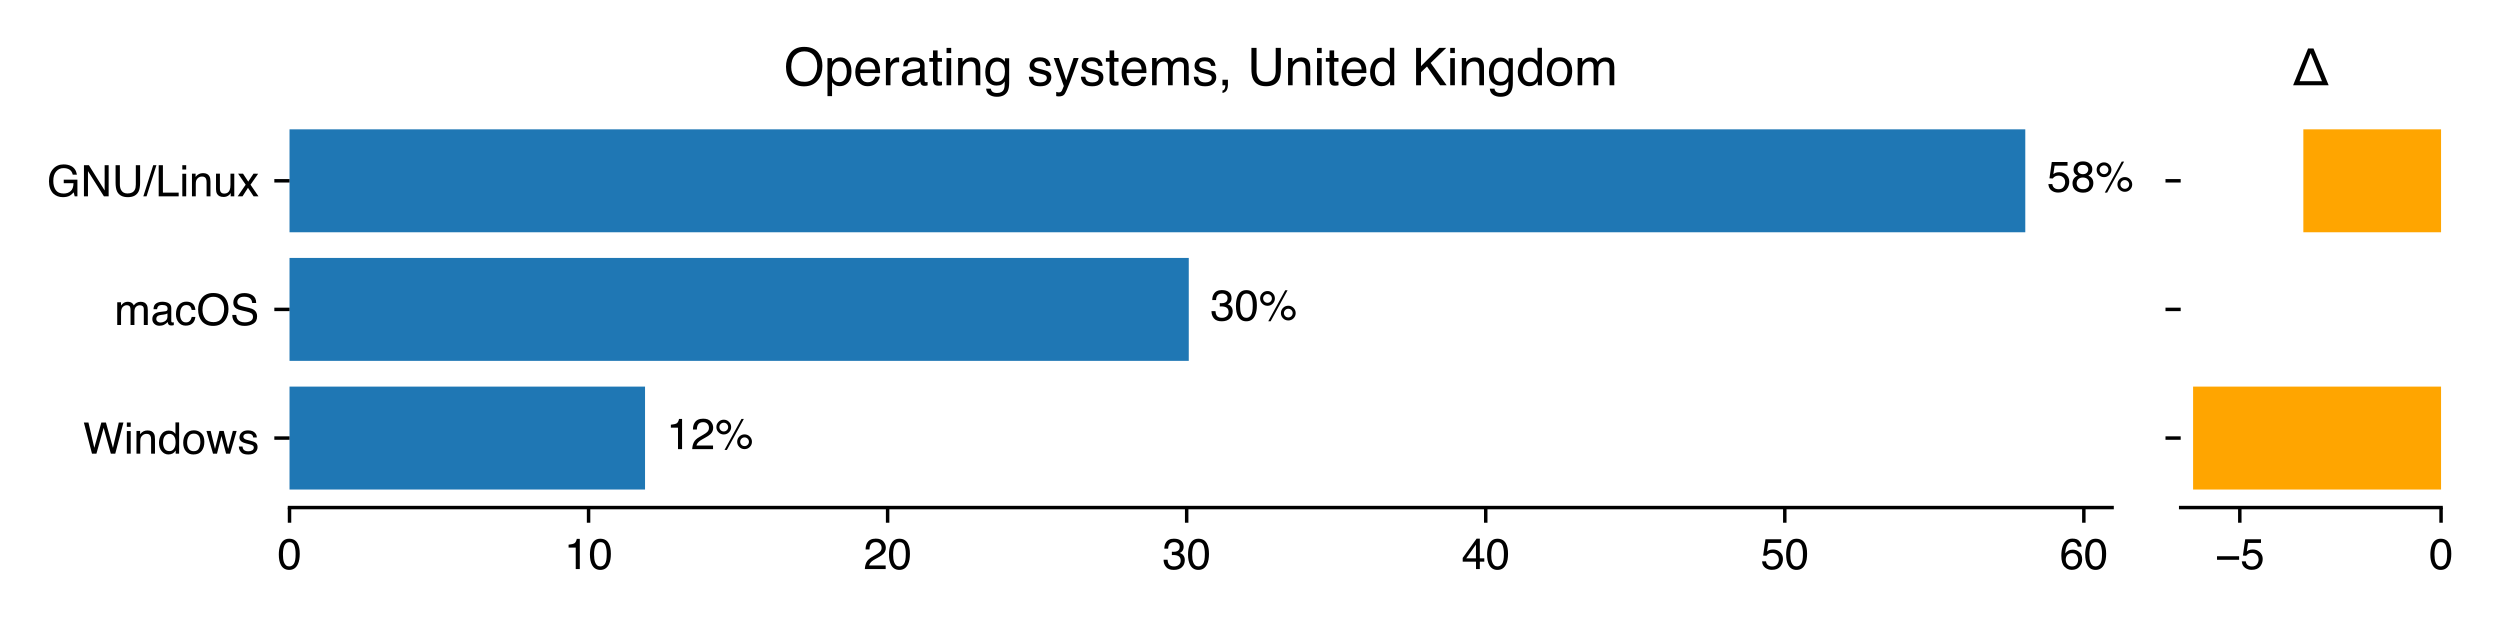
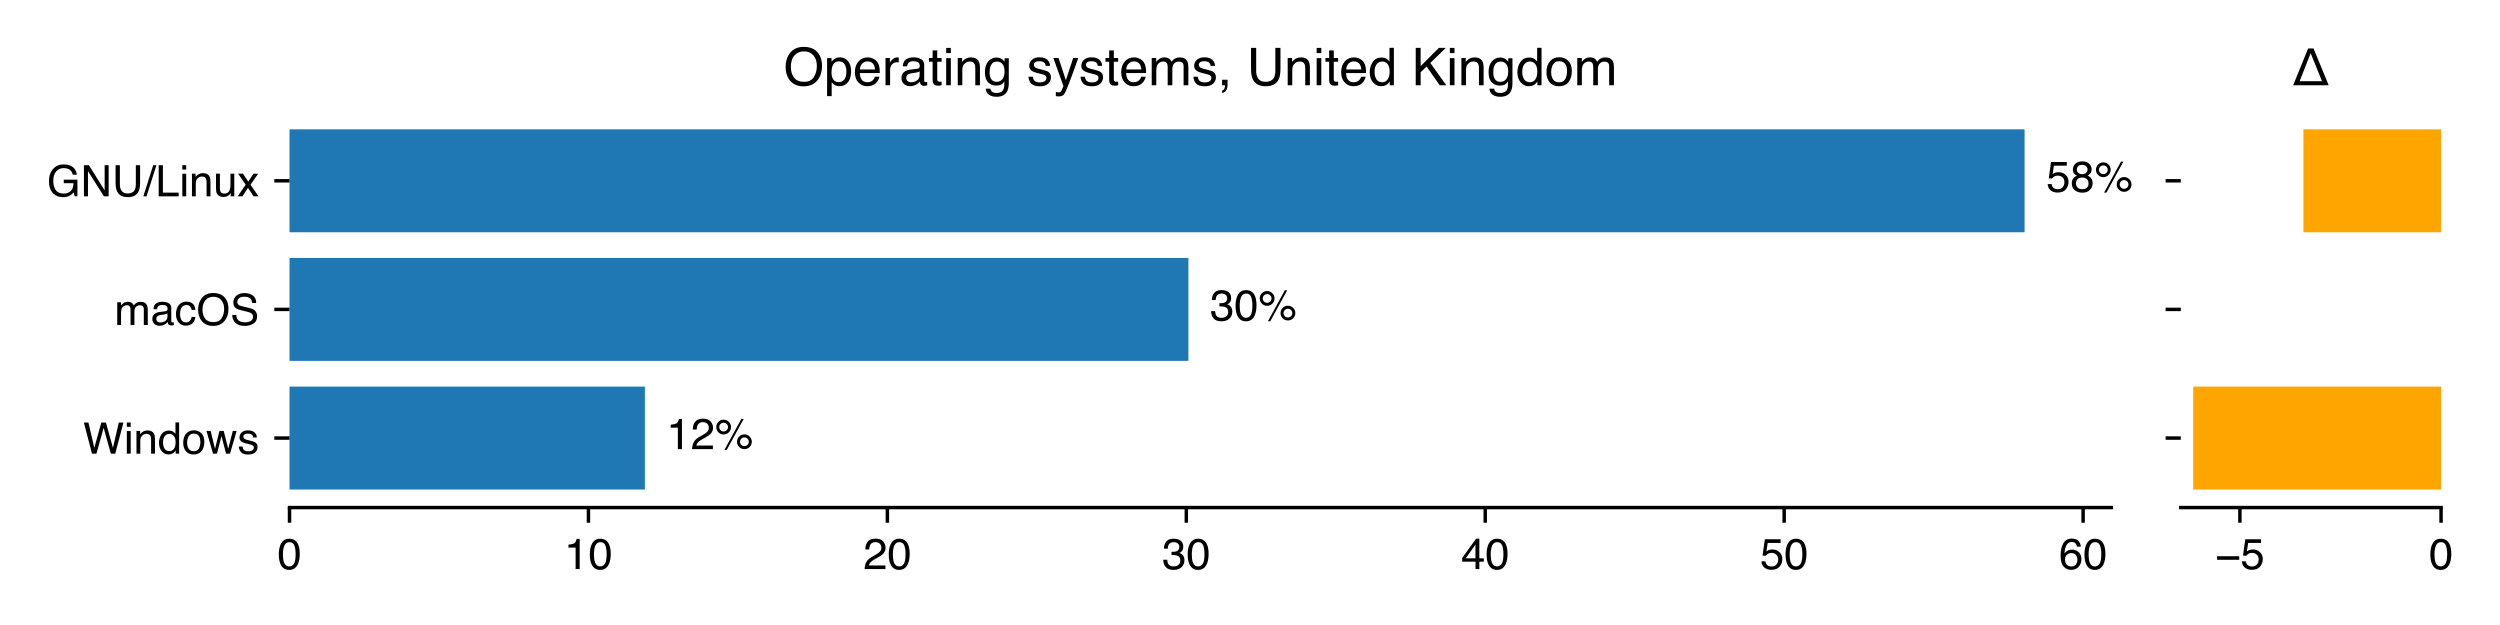
<svg xmlns="http://www.w3.org/2000/svg" xmlns:xlink="http://www.w3.org/1999/xlink" width="576pt" height="144pt" viewBox="0 0 576 144" version="1.1">
  <defs>
    <style type="text/css">*{stroke-linejoin: round; stroke-linecap: butt}</style>
  </defs>
  <g id="figure_1">
    <g id="patch_1">
      <path d="M 0 144  L 576 144  L 576 0  L 0 0  z " style="fill: #ffffff" />
    </g>
    <g id="axes_1">
      <g id="patch_2">
-         <path d="M 66.705 116.942  L 486.622 116.942  L 486.622 25.642  L 66.705 25.642  z " style="fill: #ffffff" />
+         <path d="M 66.705 116.942  L 486.45 116.942  L 486.45 25.642  L 66.705 25.642  z " style="fill: #ffffff" />
      </g>
      <g id="patch_3">
-         <path d="M 66.705 112.792  L 148.616 112.792  L 148.616 89.078  L 66.705 89.078  z " clip-path="url(#pb89591c880)" style="fill: #1f77b4" />
+         <path d="M 66.705 112.792  L 148.583 112.792  L 148.583 89.078  L 66.705 89.078  z " clip-path="url(#p8a21f20dd5)" style="fill: #1f77b4" />
      </g>
      <g id="patch_4">
-         <path d="M 66.705 83.149  L 273.893 83.149  L 273.893 59.435  L 66.705 59.435  z " clip-path="url(#pb89591c880)" style="fill: #1f77b4" />
+         <path d="M 66.705 83.149  L 273.808 83.149  L 273.808 59.435  L 66.705 59.435  z " clip-path="url(#p8a21f20dd5)" style="fill: #1f77b4" />
      </g>
      <g id="patch_5">
-         <path d="M 66.705 53.507  L 466.626 53.507  L 466.626 29.792  L 66.705 29.792  z " clip-path="url(#pb89591c880)" style="fill: #1f77b4" />
+         <path d="M 66.705 53.507  L 466.462 53.507  L 466.462 29.792  L 66.705 29.792  z " clip-path="url(#p8a21f20dd5)" style="fill: #1f77b4" />
      </g>
      <g id="matplotlib.axis_1">
        <g id="xtick_1">
          <g id="line2d_1">
            <defs>
              <path id="m4c99cd72f3" d="M 0 0  L 0 3.5  " style="stroke: #000000; stroke-width: 0.8" />
            </defs>
            <g>
              <use xlink:href="#m4c99cd72f3" x="66.705" y="116.942" style="stroke: #000000; stroke-width: 0.8" />
            </g>
          </g>
          <g id="text_1">
            <g transform="translate(63.92422 131.1156)scale(0.1 -0.1)">
              <defs>
                <path id="Helvetica-30" d="M 1731 4475  Q 2600 4475 2988 3759  Q 3288 3206 3288 2244  Q 3288 1331 3016 734  Q 2622 -122 1728 -122  Q 922 -122 528 578  Q 200 1163 200 2147  Q 200 2909 397 3456  Q 766 4475 1731 4475  z M 1725 391  Q 2163 391 2422 778  Q 2681 1166 2681 2222  Q 2681 2984 2493 3476  Q 2306 3969 1766 3969  Q 1269 3969 1039 3501  Q 809 3034 809 2125  Q 809 1441 956 1025  Q 1181 391 1725 391  z " transform="scale(0.015625)" />
              </defs>
              <use xlink:href="#Helvetica-30" />
            </g>
          </g>
        </g>
        <g id="xtick_2">
          <g id="line2d_2">
            <g>
-               <use xlink:href="#m4c99cd72f3" x="135.607" y="116.942" style="stroke: #000000; stroke-width: 0.8" />
+               <use xlink:href="#m4c99cd72f3" x="135.579" y="116.942" style="stroke: #000000; stroke-width: 0.8" />
            </g>
          </g>
          <g id="text_2">
-             <g transform="translate(130.0459 131.1156)scale(0.1 -0.1)">
+             <g transform="translate(130.0176 131.1156)scale(0.1 -0.1)">
              <defs>
                <path id="Helvetica-31" d="M 613 3169  L 613 3600  Q 1222 3659 1462 3798  Q 1703 3938 1822 4456  L 2266 4456  L 2266 0  L 1666 0  L 1666 3169  L 613 3169  z " transform="scale(0.015625)" />
              </defs>
              <use xlink:href="#Helvetica-31" />
              <use xlink:href="#Helvetica-30" x="55.615" />
            </g>
          </g>
        </g>
        <g id="xtick_3">
          <g id="line2d_3">
            <g>
-               <use xlink:href="#m4c99cd72f3" x="204.509" y="116.942" style="stroke: #000000; stroke-width: 0.8" />
+               <use xlink:href="#m4c99cd72f3" x="204.452" y="116.942" style="stroke: #000000; stroke-width: 0.8" />
            </g>
          </g>
          <g id="text_3">
-             <g transform="translate(198.948 131.1156)scale(0.1 -0.1)">
+             <g transform="translate(198.8914 131.1156)scale(0.1 -0.1)">
              <defs>
                <path id="Helvetica-32" d="M 200 0  Q 231 578 439 1006  Q 647 1434 1250 1784  L 1850 2131  Q 2253 2366 2416 2531  Q 2672 2791 2672 3125  Q 2672 3516 2437 3745  Q 2203 3975 1813 3975  Q 1234 3975 1013 3538  Q 894 3303 881 2888  L 309 2888  Q 319 3472 525 3841  Q 891 4491 1816 4491  Q 2584 4491 2939 4075  Q 3294 3659 3294 3150  Q 3294 2613 2916 2231  Q 2697 2009 2131 1694  L 1703 1456  Q 1397 1288 1222 1134  Q 909 863 828 531  L 3272 531  L 3272 0  L 200 0  z " transform="scale(0.015625)" />
              </defs>
              <use xlink:href="#Helvetica-32" />
              <use xlink:href="#Helvetica-30" x="55.615" />
            </g>
          </g>
        </g>
        <g id="xtick_4">
          <g id="line2d_4">
            <g>
-               <use xlink:href="#m4c99cd72f3" x="273.411" y="116.942" style="stroke: #000000; stroke-width: 0.8" />
+               <use xlink:href="#m4c99cd72f3" x="273.326" y="116.942" style="stroke: #000000; stroke-width: 0.8" />
            </g>
          </g>
          <g id="text_4">
-             <g transform="translate(267.8501 131.1156)scale(0.1 -0.1)">
+             <g transform="translate(267.7653 131.1156)scale(0.1 -0.1)">
              <defs>
                <path id="Helvetica-33" d="M 1663 -122  Q 869 -122 511 314  Q 153 750 153 1375  L 741 1375  Q 778 941 903 744  Q 1122 391 1694 391  Q 2138 391 2406 628  Q 2675 866 2675 1241  Q 2675 1703 2392 1887  Q 2109 2072 1606 2072  Q 1550 2072 1492 2070  Q 1434 2069 1375 2066  L 1375 2563  Q 1463 2553 1522 2550  Q 1581 2547 1650 2547  Q 1966 2547 2169 2647  Q 2525 2822 2525 3272  Q 2525 3606 2287 3787  Q 2050 3969 1734 3969  Q 1172 3969 956 3594  Q 838 3388 822 3006  L 266 3006  Q 266 3506 466 3856  Q 809 4481 1675 4481  Q 2359 4481 2734 4176  Q 3109 3872 3109 3294  Q 3109 2881 2888 2625  Q 2750 2466 2531 2375  Q 2884 2278 3082 2001  Q 3281 1725 3281 1325  Q 3281 684 2859 281  Q 2438 -122 1663 -122  z " transform="scale(0.015625)" />
              </defs>
              <use xlink:href="#Helvetica-33" />
              <use xlink:href="#Helvetica-30" x="55.615" />
            </g>
          </g>
        </g>
        <g id="xtick_5">
          <g id="line2d_5">
            <g>
-               <use xlink:href="#m4c99cd72f3" x="342.313" y="116.942" style="stroke: #000000; stroke-width: 0.8" />
+               <use xlink:href="#m4c99cd72f3" x="342.2" y="116.942" style="stroke: #000000; stroke-width: 0.8" />
            </g>
          </g>
          <g id="text_5">
-             <g transform="translate(336.7522 131.1156)scale(0.1 -0.1)">
+             <g transform="translate(336.6391 131.1156)scale(0.1 -0.1)">
              <defs>
                <path id="Helvetica-34" d="M 2116 1584  L 2116 3613  L 681 1584  L 2116 1584  z M 2125 0  L 2125 1094  L 163 1094  L 163 1644  L 2213 4488  L 2688 4488  L 2688 1584  L 3347 1584  L 3347 1094  L 2688 1094  L 2688 0  L 2125 0  z " transform="scale(0.015625)" />
              </defs>
              <use xlink:href="#Helvetica-34" />
              <use xlink:href="#Helvetica-30" x="55.615" />
            </g>
          </g>
        </g>
        <g id="xtick_6">
          <g id="line2d_6">
            <g>
-               <use xlink:href="#m4c99cd72f3" x="411.215" y="116.942" style="stroke: #000000; stroke-width: 0.8" />
+               <use xlink:href="#m4c99cd72f3" x="411.074" y="116.942" style="stroke: #000000; stroke-width: 0.8" />
            </g>
          </g>
          <g id="text_6">
-             <g transform="translate(405.6543 131.1156)scale(0.1 -0.1)">
+             <g transform="translate(405.513 131.1156)scale(0.1 -0.1)">
              <defs>
                <path id="Helvetica-35" d="M 791 1141  Q 847 659 1238 475  Q 1438 381 1700 381  Q 2200 381 2440 700  Q 2681 1019 2681 1406  Q 2681 1875 2395 2131  Q 2109 2388 1709 2388  Q 1419 2388 1211 2275  Q 1003 2163 856 1963  L 369 1991  L 709 4400  L 3034 4400  L 3034 3856  L 1131 3856  L 941 2613  Q 1097 2731 1238 2791  Q 1488 2894 1816 2894  Q 2431 2894 2859 2497  Q 3288 2100 3288 1491  Q 3288 856 2895 371  Q 2503 -113 1644 -113  Q 1097 -113 676 195  Q 256 503 206 1141  L 791 1141  z " transform="scale(0.015625)" />
              </defs>
              <use xlink:href="#Helvetica-35" />
              <use xlink:href="#Helvetica-30" x="55.615" />
            </g>
          </g>
        </g>
        <g id="xtick_7">
          <g id="line2d_7">
            <g>
-               <use xlink:href="#m4c99cd72f3" x="480.117" y="116.942" style="stroke: #000000; stroke-width: 0.8" />
+               <use xlink:href="#m4c99cd72f3" x="479.948" y="116.942" style="stroke: #000000; stroke-width: 0.8" />
            </g>
          </g>
          <g id="text_7">
-             <g transform="translate(474.5564 131.1156)scale(0.1 -0.1)">
+             <g transform="translate(474.3868 131.1156)scale(0.1 -0.1)">
              <defs>
                <path id="Helvetica-36" d="M 1872 4494  Q 2622 4494 2917 4105  Q 3213 3716 3213 3303  L 2656 3303  Q 2606 3569 2497 3719  Q 2294 4000 1881 4000  Q 1409 4000 1131 3564  Q 853 3128 822 2316  Q 1016 2600 1309 2741  Q 1578 2866 1909 2866  Q 2472 2866 2890 2506  Q 3309 2147 3309 1434  Q 3309 825 2912 354  Q 2516 -116 1781 -116  Q 1153 -116 697 361  Q 241 838 241 1966  Q 241 2800 444 3381  Q 834 4494 1872 4494  z M 1831 384  Q 2275 384 2495 682  Q 2716 981 2716 1388  Q 2716 1731 2519 2042  Q 2322 2353 1803 2353  Q 1441 2353 1167 2112  Q 894 1872 894 1388  Q 894 963 1142 673  Q 1391 384 1831 384  z " transform="scale(0.015625)" />
              </defs>
              <use xlink:href="#Helvetica-36" />
              <use xlink:href="#Helvetica-30" x="55.615" />
            </g>
          </g>
        </g>
      </g>
      <g id="matplotlib.axis_2">
        <g id="ytick_1">
          <g id="line2d_8">
            <defs>
              <path id="m8e343aef83" d="M 0 0  L -3.5 0  " style="stroke: #000000; stroke-width: 0.8" />
            </defs>
            <g>
              <use xlink:href="#m8e343aef83" x="66.705" y="100.935" style="stroke: #000000; stroke-width: 0.8" />
            </g>
          </g>
          <g id="text_8">
            <g transform="translate(19.13906 104.5218)scale(0.1 -0.1)">
              <defs>
                <path id="Helvetica-57" d="M 791 4591  L 1656 856  L 2694 4591  L 3369 4591  L 4406 856  L 5272 4591  L 5953 4591  L 4747 0  L 4094 0  L 3034 3806  L 1969 0  L 1316 0  L 116 4591  L 791 4591  z " transform="scale(0.015625)" />
                <path id="Helvetica-69" d="M 413 3331  L 984 3331  L 984 0  L 413 0  L 413 3331  z M 413 4591  L 984 4591  L 984 3953  L 413 3953  L 413 4591  z " transform="scale(0.015625)" />
                <path id="Helvetica-6e" d="M 413 3347  L 947 3347  L 947 2872  Q 1184 3166 1450 3294  Q 1716 3422 2041 3422  Q 2753 3422 3003 2925  Q 3141 2653 3141 2147  L 3141 0  L 2569 0  L 2569 2109  Q 2569 2416 2478 2603  Q 2328 2916 1934 2916  Q 1734 2916 1606 2875  Q 1375 2806 1200 2600  Q 1059 2434 1017 2257  Q 975 2081 975 1753  L 975 0  L 413 0  L 413 3347  z M 1734 3428  L 1734 3428  z " transform="scale(0.015625)" />
                <path id="Helvetica-64" d="M 769 1634  Q 769 1097 997 734  Q 1225 372 1728 372  Q 2119 372 2370 708  Q 2622 1044 2622 1672  Q 2622 2306 2362 2611  Q 2103 2916 1722 2916  Q 1297 2916 1033 2591  Q 769 2266 769 1634  z M 1616 3406  Q 2000 3406 2259 3244  Q 2409 3150 2600 2916  L 2600 4606  L 3141 4606  L 3141 0  L 2634 0  L 2634 466  Q 2438 156 2169 18  Q 1900 -119 1553 -119  Q 994 -119 584 351  Q 175 822 175 1603  Q 175 2334 548 2870  Q 922 3406 1616 3406  z " transform="scale(0.015625)" />
                <path id="Helvetica-6f" d="M 1741 363  Q 2300 363 2508 786  Q 2716 1209 2716 1728  Q 2716 2197 2566 2491  Q 2328 2953 1747 2953  Q 1231 2953 997 2559  Q 763 2166 763 1609  Q 763 1075 997 719  Q 1231 363 1741 363  z M 1763 3444  Q 2409 3444 2856 3012  Q 3303 2581 3303 1744  Q 3303 934 2909 406  Q 2516 -122 1688 -122  Q 997 -122 590 345  Q 184 813 184 1600  Q 184 2444 612 2944  Q 1041 3444 1763 3444  z M 1744 3428  L 1744 3428  z " transform="scale(0.015625)" />
                <path id="Helvetica-77" d="M 672 3347  L 1316 709  L 1969 3347  L 2600 3347  L 3256 725  L 3941 3347  L 4503 3347  L 3531 0  L 2947 0  L 2266 2591  L 1606 0  L 1022 0  L 56 3347  L 672 3347  z " transform="scale(0.015625)" />
                <path id="Helvetica-73" d="M 747 1050  Q 772 769 888 619  Q 1100 347 1625 347  Q 1938 347 2175 483  Q 2413 619 2413 903  Q 2413 1119 2222 1231  Q 2100 1300 1741 1391  L 1294 1503  Q 866 1609 663 1741  Q 300 1969 300 2372  Q 300 2847 642 3140  Q 984 3434 1563 3434  Q 2319 3434 2653 2991  Q 2863 2709 2856 2384  L 2325 2384  Q 2309 2575 2191 2731  Q 1997 2953 1519 2953  Q 1200 2953 1036 2831  Q 872 2709 872 2509  Q 872 2291 1088 2159  Q 1213 2081 1456 2022  L 1828 1931  Q 2434 1784 2641 1647  Q 2969 1431 2969 969  Q 2969 522 2630 197  Q 2291 -128 1597 -128  Q 850 -128 539 211  Q 228 550 206 1050  L 747 1050  z M 1578 3428  L 1578 3428  z " transform="scale(0.015625)" />
              </defs>
              <use xlink:href="#Helvetica-57" />
              <use xlink:href="#Helvetica-69" x="94.385" />
              <use xlink:href="#Helvetica-6e" x="116.602" />
              <use xlink:href="#Helvetica-64" x="172.217" />
              <use xlink:href="#Helvetica-6f" x="227.832" />
              <use xlink:href="#Helvetica-77" x="283.447" />
              <use xlink:href="#Helvetica-73" x="355.664" />
            </g>
          </g>
        </g>
        <g id="ytick_2">
          <g id="line2d_9">
            <g>
              <use xlink:href="#m8e343aef83" x="66.705" y="71.292" style="stroke: #000000; stroke-width: 0.8" />
            </g>
          </g>
          <g id="text_9">
            <g transform="translate(26.36563 74.87906)scale(0.1 -0.1)">
              <defs>
                <path id="Helvetica-6d" d="M 413 3347  L 969 3347  L 969 2872  Q 1169 3119 1331 3231  Q 1609 3422 1963 3422  Q 2363 3422 2606 3225  Q 2744 3113 2856 2894  Q 3044 3163 3297 3292  Q 3550 3422 3866 3422  Q 4541 3422 4784 2934  Q 4916 2672 4916 2228  L 4916 0  L 4331 0  L 4331 2325  Q 4331 2659 4164 2784  Q 3997 2909 3756 2909  Q 3425 2909 3186 2687  Q 2947 2466 2947 1947  L 2947 0  L 2375 0  L 2375 2184  Q 2375 2525 2294 2681  Q 2166 2916 1816 2916  Q 1497 2916 1236 2669  Q 975 2422 975 1775  L 975 0  L 413 0  L 413 3347  z " transform="scale(0.015625)" />
                <path id="Helvetica-61" d="M 844 891  Q 844 647 1022 506  Q 1200 366 1444 366  Q 1741 366 2019 503  Q 2488 731 2488 1250  L 2488 1703  Q 2384 1638 2221 1594  Q 2059 1550 1903 1531  L 1563 1488  Q 1256 1447 1103 1359  Q 844 1213 844 891  z M 2206 2028  Q 2400 2053 2466 2191  Q 2503 2266 2503 2406  Q 2503 2694 2298 2823  Q 2094 2953 1713 2953  Q 1272 2953 1088 2716  Q 984 2584 953 2325  L 428 2325  Q 444 2944 830 3186  Q 1216 3428 1725 3428  Q 2316 3428 2684 3203  Q 3050 2978 3050 2503  L 3050 575  Q 3050 488 3086 434  Q 3122 381 3238 381  Q 3275 381 3322 386  Q 3369 391 3422 400  L 3422 -16  Q 3291 -53 3222 -62  Q 3153 -72 3034 -72  Q 2744 -72 2613 134  Q 2544 244 2516 444  Q 2344 219 2022 53  Q 1700 -113 1313 -113  Q 847 -113 551 170  Q 256 453 256 878  Q 256 1344 547 1600  Q 838 1856 1309 1916  L 2206 2028  z M 1741 3428  L 1741 3428  z " transform="scale(0.015625)" />
                <path id="Helvetica-63" d="M 1703 3444  Q 2269 3444 2623 3169  Q 2978 2894 3050 2222  L 2503 2222  Q 2453 2531 2275 2736  Q 2097 2941 1703 2941  Q 1166 2941 934 2416  Q 784 2075 784 1575  Q 784 1072 996 728  Q 1209 384 1666 384  Q 2016 384 2220 598  Q 2425 813 2503 1184  L 3050 1184  Q 2956 519 2581 211  Q 2206 -97 1622 -97  Q 966 -97 575 383  Q 184 863 184 1581  Q 184 2463 612 2953  Q 1041 3444 1703 3444  z M 1616 3428  L 1616 3428  z " transform="scale(0.015625)" />
                <path id="Helvetica-4f" d="M 2469 4716  Q 3684 4716 4269 3934  Q 4725 3325 4725 2375  Q 4725 1347 4203 666  Q 3591 -134 2456 -134  Q 1397 -134 791 566  Q 250 1241 250 2272  Q 250 3203 713 3866  Q 1306 4716 2469 4716  z M 2531 422  Q 3353 422 3720 1011  Q 4088 1600 4088 2366  Q 4088 3175 3664 3669  Q 3241 4163 2506 4163  Q 1794 4163 1344 3673  Q 894 3184 894 2231  Q 894 1469 1280 945  Q 1666 422 2531 422  z M 2488 4716  L 2488 4716  z " transform="scale(0.015625)" />
                <path id="Helvetica-53" d="M 894 1481  Q 916 1091 1078 847  Q 1388 391 2169 391  Q 2519 391 2806 491  Q 3363 684 3363 1184  Q 3363 1559 3128 1719  Q 2891 1875 2384 1991  L 1763 2131  Q 1153 2269 900 2434  Q 463 2722 463 3294  Q 463 3913 891 4309  Q 1319 4706 2103 4706  Q 2825 4706 3329 4357  Q 3834 4009 3834 3244  L 3250 3244  Q 3203 3613 3050 3809  Q 2766 4169 2084 4169  Q 1534 4169 1293 3937  Q 1053 3706 1053 3400  Q 1053 3063 1334 2906  Q 1519 2806 2169 2656  L 2813 2509  Q 3278 2403 3531 2219  Q 3969 1897 3969 1284  Q 3969 522 3414 194  Q 2859 -134 2125 -134  Q 1269 -134 784 303  Q 300 738 309 1481  L 894 1481  z M 2150 4716  L 2150 4716  z " transform="scale(0.015625)" />
              </defs>
              <use xlink:href="#Helvetica-6d" />
              <use xlink:href="#Helvetica-61" x="83.301" />
              <use xlink:href="#Helvetica-63" x="138.916" />
              <use xlink:href="#Helvetica-4f" x="188.916" />
              <use xlink:href="#Helvetica-53" x="266.699" />
            </g>
          </g>
        </g>
        <g id="ytick_3">
          <g id="line2d_10">
            <g>
              <use xlink:href="#m8e343aef83" x="66.705" y="41.65" style="stroke: #000000; stroke-width: 0.8" />
            </g>
          </g>
          <g id="text_10">
            <g transform="translate(10.8 45.23631)scale(0.1 -0.1)">
              <defs>
                <path id="Helvetica-47" d="M 2472 4709  Q 3119 4709 3591 4459  Q 4275 4100 4428 3200  L 3813 3200  Q 3700 3703 3347 3933  Q 2994 4163 2456 4163  Q 1819 4163 1383 3684  Q 947 3206 947 2259  Q 947 1441 1306 927  Q 1666 413 2478 413  Q 3100 413 3508 773  Q 3916 1134 3925 1941  L 2488 1941  L 2488 2456  L 4503 2456  L 4503 0  L 4103 0  L 3953 591  Q 3638 244 3394 109  Q 2984 -122 2353 -122  Q 1538 -122 950 406  Q 309 1069 309 2225  Q 309 3378 934 4059  Q 1528 4709 2472 4709  z M 2369 4716  L 2369 4716  z " transform="scale(0.015625)" />
                <path id="Helvetica-4e" d="M 488 4591  L 1222 4591  L 3541 872  L 3541 4591  L 4131 4591  L 4131 0  L 3434 0  L 1081 3716  L 1081 0  L 488 0  L 488 4591  z M 2269 4591  L 2269 4591  z " transform="scale(0.015625)" />
                <path id="Helvetica-55" d="M 1163 4591  L 1163 1753  Q 1163 1253 1350 922  Q 1628 422 2288 422  Q 3078 422 3363 963  Q 3516 1256 3516 1753  L 3516 4591  L 4147 4591  L 4147 2013  Q 4147 1166 3919 709  Q 3500 -122 2338 -122  Q 1175 -122 759 709  Q 531 1166 531 2013  L 531 4591  L 1163 4591  z M 2341 4591  L 2341 4591  z " transform="scale(0.015625)" />
                <path id="Helvetica-2f" d="M 1456 4591  L 1931 4591  L 475 0  L 0 0  L 1456 4591  z " transform="scale(0.015625)" />
                <path id="Helvetica-4c" d="M 488 4591  L 1109 4591  L 1109 547  L 3434 547  L 3434 0  L 488 0  L 488 4591  z " transform="scale(0.015625)" />
                <path id="Helvetica-75" d="M 975 3347  L 975 1125  Q 975 869 1056 706  Q 1206 406 1616 406  Q 2203 406 2416 931  Q 2531 1213 2531 1703  L 2531 3347  L 3094 3347  L 3094 0  L 2563 0  L 2569 494  Q 2459 303 2297 172  Q 1975 -91 1516 -91  Q 800 -91 541 388  Q 400 644 400 1072  L 400 3347  L 975 3347  z M 1747 3428  L 1747 3428  z " transform="scale(0.015625)" />
                <path id="Helvetica-78" d="M 94 3347  L 822 3347  L 1591 2169  L 2369 3347  L 3053 3331  L 1925 1716  L 3103 0  L 2384 0  L 1553 1256  L 747 0  L 34 0  L 1213 1716  L 94 3347  z " transform="scale(0.015625)" />
              </defs>
              <use xlink:href="#Helvetica-47" />
              <use xlink:href="#Helvetica-4e" x="77.783" />
              <use xlink:href="#Helvetica-55" x="150" />
              <use xlink:href="#Helvetica-2f" x="222.217" />
              <use xlink:href="#Helvetica-4c" x="250" />
              <use xlink:href="#Helvetica-69" x="305.615" />
              <use xlink:href="#Helvetica-6e" x="327.832" />
              <use xlink:href="#Helvetica-75" x="383.447" />
              <use xlink:href="#Helvetica-78" x="439.062" />
            </g>
          </g>
        </g>
      </g>
      <g id="patch_6">
-         <path d="M 66.705 116.942  L 486.622 116.942  " style="fill: none; stroke: #000000; stroke-width: 0.8; stroke-linejoin: miter; stroke-linecap: square" />
+         <path d="M 66.705 116.942  L 486.45 116.942  " style="fill: none; stroke: #000000; stroke-width: 0.8; stroke-linejoin: miter; stroke-linecap: square" />
      </g>
      <g id="text_11">
-         <g transform="translate(153.6093 103.4796)scale(0.1 -0.1)">
+         <g transform="translate(153.5757 103.4796)scale(0.1 -0.1)">
          <defs>
            <path id="Helvetica-25" d="M 4363 2175  Q 4813 2175 5131 1856  Q 5450 1538 5450 1088  Q 5450 638 5131 319  Q 4813 0 4363 0  Q 3909 0 3590 319  Q 3272 638 3272 1088  Q 3272 1538 3590 1856  Q 3909 2175 4363 2175  z M 3909 4456  L 4256 4456  L 1753 -119  L 1406 -119  L 3909 4456  z M 1294 2606  Q 1563 2606 1752 2795  Q 1941 2984 1941 3250  Q 1941 3516 1752 3705  Q 1563 3894 1294 3894  Q 1028 3894 839 3706  Q 650 3519 650 3250  Q 650 2984 839 2795  Q 1028 2606 1294 2606  z M 1294 4341  Q 1747 4341 2065 4020  Q 2384 3700 2384 3250  Q 2384 2800 2065 2481  Q 1747 2163 1294 2163  Q 844 2163 525 2481  Q 206 2800 206 3250  Q 206 3700 525 4020  Q 844 4341 1294 4341  z M 4363 444  Q 4628 444 4817 633  Q 5006 822 5006 1088  Q 5006 1353 4817 1542  Q 4628 1731 4363 1731  Q 4094 1731 3905 1542  Q 3716 1353 3716 1088  Q 3716 822 3905 633  Q 4094 444 4363 444  z " transform="scale(0.015625)" />
          </defs>
          <use xlink:href="#Helvetica-31" />
          <use xlink:href="#Helvetica-32" x="55.615" />
          <use xlink:href="#Helvetica-25" x="111.23" />
        </g>
      </g>
      <g id="text_12">
-         <g transform="translate(278.8858 73.83688)scale(0.1 -0.1)">
+         <g transform="translate(278.8008 73.83688)scale(0.1 -0.1)">
          <use xlink:href="#Helvetica-33" />
          <use xlink:href="#Helvetica-30" x="55.615" />
          <use xlink:href="#Helvetica-25" x="111.23" />
        </g>
      </g>
      <g id="text_13">
-         <g transform="translate(471.619 44.19412)scale(0.1 -0.1)">
+         <g transform="translate(471.455 44.19412)scale(0.1 -0.1)">
          <defs>
            <path id="Helvetica-38" d="M 1741 2600  Q 2113 2600 2322 2808  Q 2531 3016 2531 3303  Q 2531 3553 2331 3762  Q 2131 3972 1722 3972  Q 1316 3972 1134 3762  Q 953 3553 953 3272  Q 953 2956 1187 2778  Q 1422 2600 1741 2600  z M 1775 384  Q 2166 384 2423 595  Q 2681 806 2681 1225  Q 2681 1659 2415 1884  Q 2150 2109 1734 2109  Q 1331 2109 1076 1879  Q 822 1650 822 1244  Q 822 894 1055 639  Q 1288 384 1775 384  z M 975 2384  Q 741 2484 609 2619  Q 363 2869 363 3269  Q 363 3769 725 4128  Q 1088 4488 1753 4488  Q 2397 4488 2762 4148  Q 3128 3809 3128 3356  Q 3128 2938 2916 2678  Q 2797 2531 2547 2391  Q 2825 2263 2984 2097  Q 3281 1784 3281 1284  Q 3281 694 2884 283  Q 2488 -128 1763 -128  Q 1109 -128 657 226  Q 206 581 206 1256  Q 206 1653 400 1942  Q 594 2231 975 2384  z " transform="scale(0.015625)" />
          </defs>
          <use xlink:href="#Helvetica-35" />
          <use xlink:href="#Helvetica-38" x="55.615" />
          <use xlink:href="#Helvetica-25" x="111.23" />
        </g>
      </g>
      <g id="text_14">
-         <g transform="translate(180.625 19.6425)scale(0.12 -0.12)">
+         <g transform="translate(180.5388 19.6425)scale(0.12 -0.12)">
          <defs>
            <path id="Helvetica-70" d="M 1825 378  Q 2219 378 2480 708  Q 2741 1038 2741 1694  Q 2741 2094 2625 2381  Q 2406 2934 1825 2934  Q 1241 2934 1025 2350  Q 909 2038 909 1556  Q 909 1169 1025 897  Q 1244 378 1825 378  z M 369 3331  L 916 3331  L 916 2888  Q 1084 3116 1284 3241  Q 1569 3428 1953 3428  Q 2522 3428 2919 2992  Q 3316 2556 3316 1747  Q 3316 653 2744 184  Q 2381 -113 1900 -113  Q 1522 -113 1266 53  Q 1116 147 931 375  L 931 -1334  L 369 -1334  L 369 3331  z " transform="scale(0.015625)" />
            <path id="Helvetica-65" d="M 1806 3422  Q 2163 3422 2497 3255  Q 2831 3088 3006 2822  Q 3175 2569 3231 2231  Q 3281 2000 3281 1494  L 828 1494  Q 844 984 1069 676  Q 1294 369 1766 369  Q 2206 369 2469 659  Q 2619 828 2681 1050  L 3234 1050  Q 3213 866 3089 639  Q 2966 413 2813 269  Q 2556 19 2178 -69  Q 1975 -119 1719 -119  Q 1094 -119 659 336  Q 225 791 225 1609  Q 225 2416 662 2919  Q 1100 3422 1806 3422  z M 2703 1941  Q 2669 2306 2544 2525  Q 2313 2931 1772 2931  Q 1384 2931 1121 2651  Q 859 2372 844 1941  L 2703 1941  z M 1753 3428  L 1753 3428  z " transform="scale(0.015625)" />
            <path id="Helvetica-72" d="M 428 3347  L 963 3347  L 963 2769  Q 1028 2938 1284 3180  Q 1541 3422 1875 3422  Q 1891 3422 1928 3419  Q 1966 3416 2056 3406  L 2056 2813  Q 2006 2822 1964 2825  Q 1922 2828 1872 2828  Q 1447 2828 1219 2554  Q 991 2281 991 1925  L 991 0  L 428 0  L 428 3347  z " transform="scale(0.015625)" />
            <path id="Helvetica-74" d="M 525 4281  L 1094 4281  L 1094 3347  L 1628 3347  L 1628 2888  L 1094 2888  L 1094 703  Q 1094 528 1213 469  Q 1278 434 1431 434  Q 1472 434 1519 436  Q 1566 438 1628 444  L 1628 0  Q 1531 -28 1426 -40  Q 1322 -53 1200 -53  Q 806 -53 665 148  Q 525 350 525 672  L 525 2888  L 72 2888  L 72 3347  L 525 3347  L 525 4281  z " transform="scale(0.015625)" />
            <path id="Helvetica-67" d="M 1594 3406  Q 1988 3406 2281 3213  Q 2441 3103 2606 2894  L 2606 3316  L 3125 3316  L 3125 272  Q 3125 -366 2938 -734  Q 2588 -1416 1616 -1416  Q 1075 -1416 706 -1173  Q 338 -931 294 -416  L 866 -416  Q 906 -641 1028 -763  Q 1219 -950 1628 -950  Q 2275 -950 2475 -494  Q 2594 -225 2584 466  Q 2416 209 2178 84  Q 1941 -41 1550 -41  Q 1006 -41 598 345  Q 191 731 191 1622  Q 191 2463 602 2934  Q 1013 3406 1594 3406  z M 2606 1688  Q 2606 2309 2350 2609  Q 2094 2909 1697 2909  Q 1103 2909 884 2353  Q 769 2056 769 1575  Q 769 1009 998 714  Q 1228 419 1616 419  Q 2222 419 2469 966  Q 2606 1275 2606 1688  z M 1659 3428  L 1659 3428  z " transform="scale(0.015625)" />
            <path id="Helvetica-20" transform="scale(0.015625)" />
            <path id="Helvetica-79" d="M 2503 3347  L 3125 3347  Q 3006 3025 2597 1878  Q 2291 1016 2084 472  Q 1597 -809 1397 -1090  Q 1197 -1372 709 -1372  Q 591 -1372 527 -1362  Q 463 -1353 369 -1328  L 369 -816  Q 516 -856 581 -865  Q 647 -875 697 -875  Q 853 -875 926 -823  Q 1000 -772 1050 -697  Q 1066 -672 1162 -440  Q 1259 -209 1303 -97  L 66 3347  L 703 3347  L 1600 622  L 2503 3347  z M 1597 3428  L 1597 3428  z " transform="scale(0.015625)" />
            <path id="Helvetica-2c" d="M 531 -653  Q 747 -616 834 -350  Q 881 -209 881 -78  Q 881 -56 879 -39  Q 878 -22 872 0  L 531 0  L 531 681  L 1200 681  L 1200 50  Q 1200 -322 1050 -603  Q 900 -884 531 -950  L 531 -653  z " transform="scale(0.015625)" />
            <path id="Helvetica-4b" d="M 488 4591  L 1094 4591  L 1094 2353  L 3331 4591  L 4191 4591  L 2281 2741  L 4244 0  L 3434 0  L 1828 2303  L 1094 1600  L 1094 0  L 488 0  L 488 4591  z " transform="scale(0.015625)" />
          </defs>
          <use xlink:href="#Helvetica-4f" />
          <use xlink:href="#Helvetica-70" x="77.783" />
          <use xlink:href="#Helvetica-65" x="133.398" />
          <use xlink:href="#Helvetica-72" x="189.014" />
          <use xlink:href="#Helvetica-61" x="222.314" />
          <use xlink:href="#Helvetica-74" x="277.93" />
          <use xlink:href="#Helvetica-69" x="305.713" />
          <use xlink:href="#Helvetica-6e" x="327.93" />
          <use xlink:href="#Helvetica-67" x="383.545" />
          <use xlink:href="#Helvetica-20" x="439.16" />
          <use xlink:href="#Helvetica-73" x="466.943" />
          <use xlink:href="#Helvetica-79" x="516.943" />
          <use xlink:href="#Helvetica-73" x="566.943" />
          <use xlink:href="#Helvetica-74" x="616.943" />
          <use xlink:href="#Helvetica-65" x="644.727" />
          <use xlink:href="#Helvetica-6d" x="700.342" />
          <use xlink:href="#Helvetica-73" x="783.643" />
          <use xlink:href="#Helvetica-2c" x="833.643" />
          <use xlink:href="#Helvetica-20" x="861.426" />
          <use xlink:href="#Helvetica-55" x="889.209" />
          <use xlink:href="#Helvetica-6e" x="961.426" />
          <use xlink:href="#Helvetica-69" x="1017.041" />
          <use xlink:href="#Helvetica-74" x="1039.258" />
          <use xlink:href="#Helvetica-65" x="1067.041" />
          <use xlink:href="#Helvetica-64" x="1122.656" />
          <use xlink:href="#Helvetica-20" x="1178.271" />
          <use xlink:href="#Helvetica-4b" x="1206.055" />
          <use xlink:href="#Helvetica-69" x="1272.754" />
          <use xlink:href="#Helvetica-6e" x="1294.971" />
          <use xlink:href="#Helvetica-67" x="1350.586" />
          <use xlink:href="#Helvetica-64" x="1406.201" />
          <use xlink:href="#Helvetica-6f" x="1461.816" />
          <use xlink:href="#Helvetica-6d" x="1517.432" />
        </g>
      </g>
    </g>
    <g id="axes_2">
      <g id="patch_7">
-         <path d="M 502.431 116.942  L 562.42 116.942  L 562.42 25.642  L 502.431 25.642  z " style="fill: #ffffff" />
+         <path d="M 502.456 116.942  L 562.42 116.942  L 562.42 25.642  L 502.456 25.642  z " style="fill: #ffffff" />
      </g>
      <g id="patch_8">
-         <path d="M 562.42 112.792  L 505.288 112.792  L 505.288 89.078  L 562.42 89.078  z " clip-path="url(#p70dee5d5be)" style="fill: #ffa500" />
+         <path d="M 562.42 112.792  L 505.311 112.792  L 505.311 89.078  L 562.42 89.078  z " clip-path="url(#p48d935fa45)" style="fill: #ffa500" />
      </g>
      <g id="patch_9">
-         <path d="M 0 0  z " clip-path="url(#p70dee5d5be)" style="fill: #ffa500" />
+         <path d="M 0 0  z " clip-path="url(#p48d935fa45)" style="fill: #ffa500" />
      </g>
      <g id="patch_10">
-         <path d="M 562.42 53.507  L 530.69 53.507  L 530.69 29.792  L 562.42 29.792  z " clip-path="url(#p70dee5d5be)" style="fill: #ffa500" />
+         <path d="M 562.42 53.507  L 530.703 53.507  L 530.703 29.792  L 562.42 29.792  z " clip-path="url(#p48d935fa45)" style="fill: #ffa500" />
      </g>
      <g id="matplotlib.axis_3">
        <g id="xtick_8">
          <g id="line2d_11">
            <g>
-               <use xlink:href="#m4c99cd72f3" x="516.051" y="116.942" style="stroke: #000000; stroke-width: 0.8" />
+               <use xlink:href="#m4c99cd72f3" x="516.071" y="116.942" style="stroke: #000000; stroke-width: 0.8" />
            </g>
          </g>
          <g id="text_15">
-             <g transform="translate(510.3507 131.1156)scale(0.1 -0.1)">
+             <g transform="translate(510.3697 131.1156)scale(0.1 -0.1)">
              <defs>
                <path id="Helvetica-2212" d="M 3547 1894  L 3547 1369  L 288 1369  L 288 1894  L 3547 1894  z " transform="scale(0.015625)" />
              </defs>
              <use xlink:href="#Helvetica-2212" />
              <use xlink:href="#Helvetica-35" x="58.398" />
            </g>
          </g>
        </g>
        <g id="xtick_9">
          <g id="line2d_12">
            <g>
              <use xlink:href="#m4c99cd72f3" x="562.42" y="116.942" style="stroke: #000000; stroke-width: 0.8" />
            </g>
          </g>
          <g id="text_16">
            <g transform="translate(559.6391 131.1156)scale(0.1 -0.1)">
              <use xlink:href="#Helvetica-30" />
            </g>
          </g>
        </g>
      </g>
      <g id="matplotlib.axis_4">
        <g id="ytick_4">
          <g id="line2d_13">
            <g>
-               <use xlink:href="#m8e343aef83" x="502.431" y="100.935" style="stroke: #000000; stroke-width: 0.8" />
+               <use xlink:href="#m8e343aef83" x="502.456" y="100.935" style="stroke: #000000; stroke-width: 0.8" />
            </g>
          </g>
        </g>
        <g id="ytick_5">
          <g id="line2d_14">
            <g>
-               <use xlink:href="#m8e343aef83" x="502.431" y="71.292" style="stroke: #000000; stroke-width: 0.8" />
+               <use xlink:href="#m8e343aef83" x="502.456" y="71.292" style="stroke: #000000; stroke-width: 0.8" />
            </g>
          </g>
        </g>
        <g id="ytick_6">
          <g id="line2d_15">
            <g>
-               <use xlink:href="#m8e343aef83" x="502.431" y="41.65" style="stroke: #000000; stroke-width: 0.8" />
+               <use xlink:href="#m8e343aef83" x="502.456" y="41.65" style="stroke: #000000; stroke-width: 0.8" />
            </g>
          </g>
        </g>
      </g>
      <g id="patch_11">
-         <path d="M 502.431 116.942  L 562.42 116.942  " style="fill: none; stroke: #000000; stroke-width: 0.8; stroke-linejoin: miter; stroke-linecap: square" />
+         <path d="M 502.456 116.942  L 562.42 116.942  " style="fill: none; stroke: #000000; stroke-width: 0.8; stroke-linejoin: miter; stroke-linecap: square" />
      </g>
      <g id="text_17">
-         <g transform="translate(528.0923 19.6425)scale(0.12 -0.12)">
+         <g transform="translate(528.1046 19.6425)scale(0.12 -0.12)">
          <defs>
            <path id="Helvetica-394" d="M 922 500  L 3672 500  L 2278 3941  L 922 500  z M 1966 4519  L 2631 4519  L 4494 0  L 128 0  L 1966 4519  z " transform="scale(0.015625)" />
          </defs>
          <use xlink:href="#Helvetica-394" />
        </g>
      </g>
    </g>
  </g>
  <defs>
-     <clipPath id="pb89591c880">
-       <rect x="66.705" y="25.642" width="419.917" height="91.3" />
+     <clipPath id="p8a21f20dd5">
+       <rect x="66.705" y="25.642" width="419.745" height="91.3" />
    </clipPath>
-     <clipPath id="p70dee5d5be">
-       <rect x="502.431" y="25.642" width="59.988" height="91.3" />
+     <clipPath id="p48d935fa45">
+       <rect x="502.456" y="25.642" width="59.964" height="91.3" />
    </clipPath>
  </defs>
</svg>
